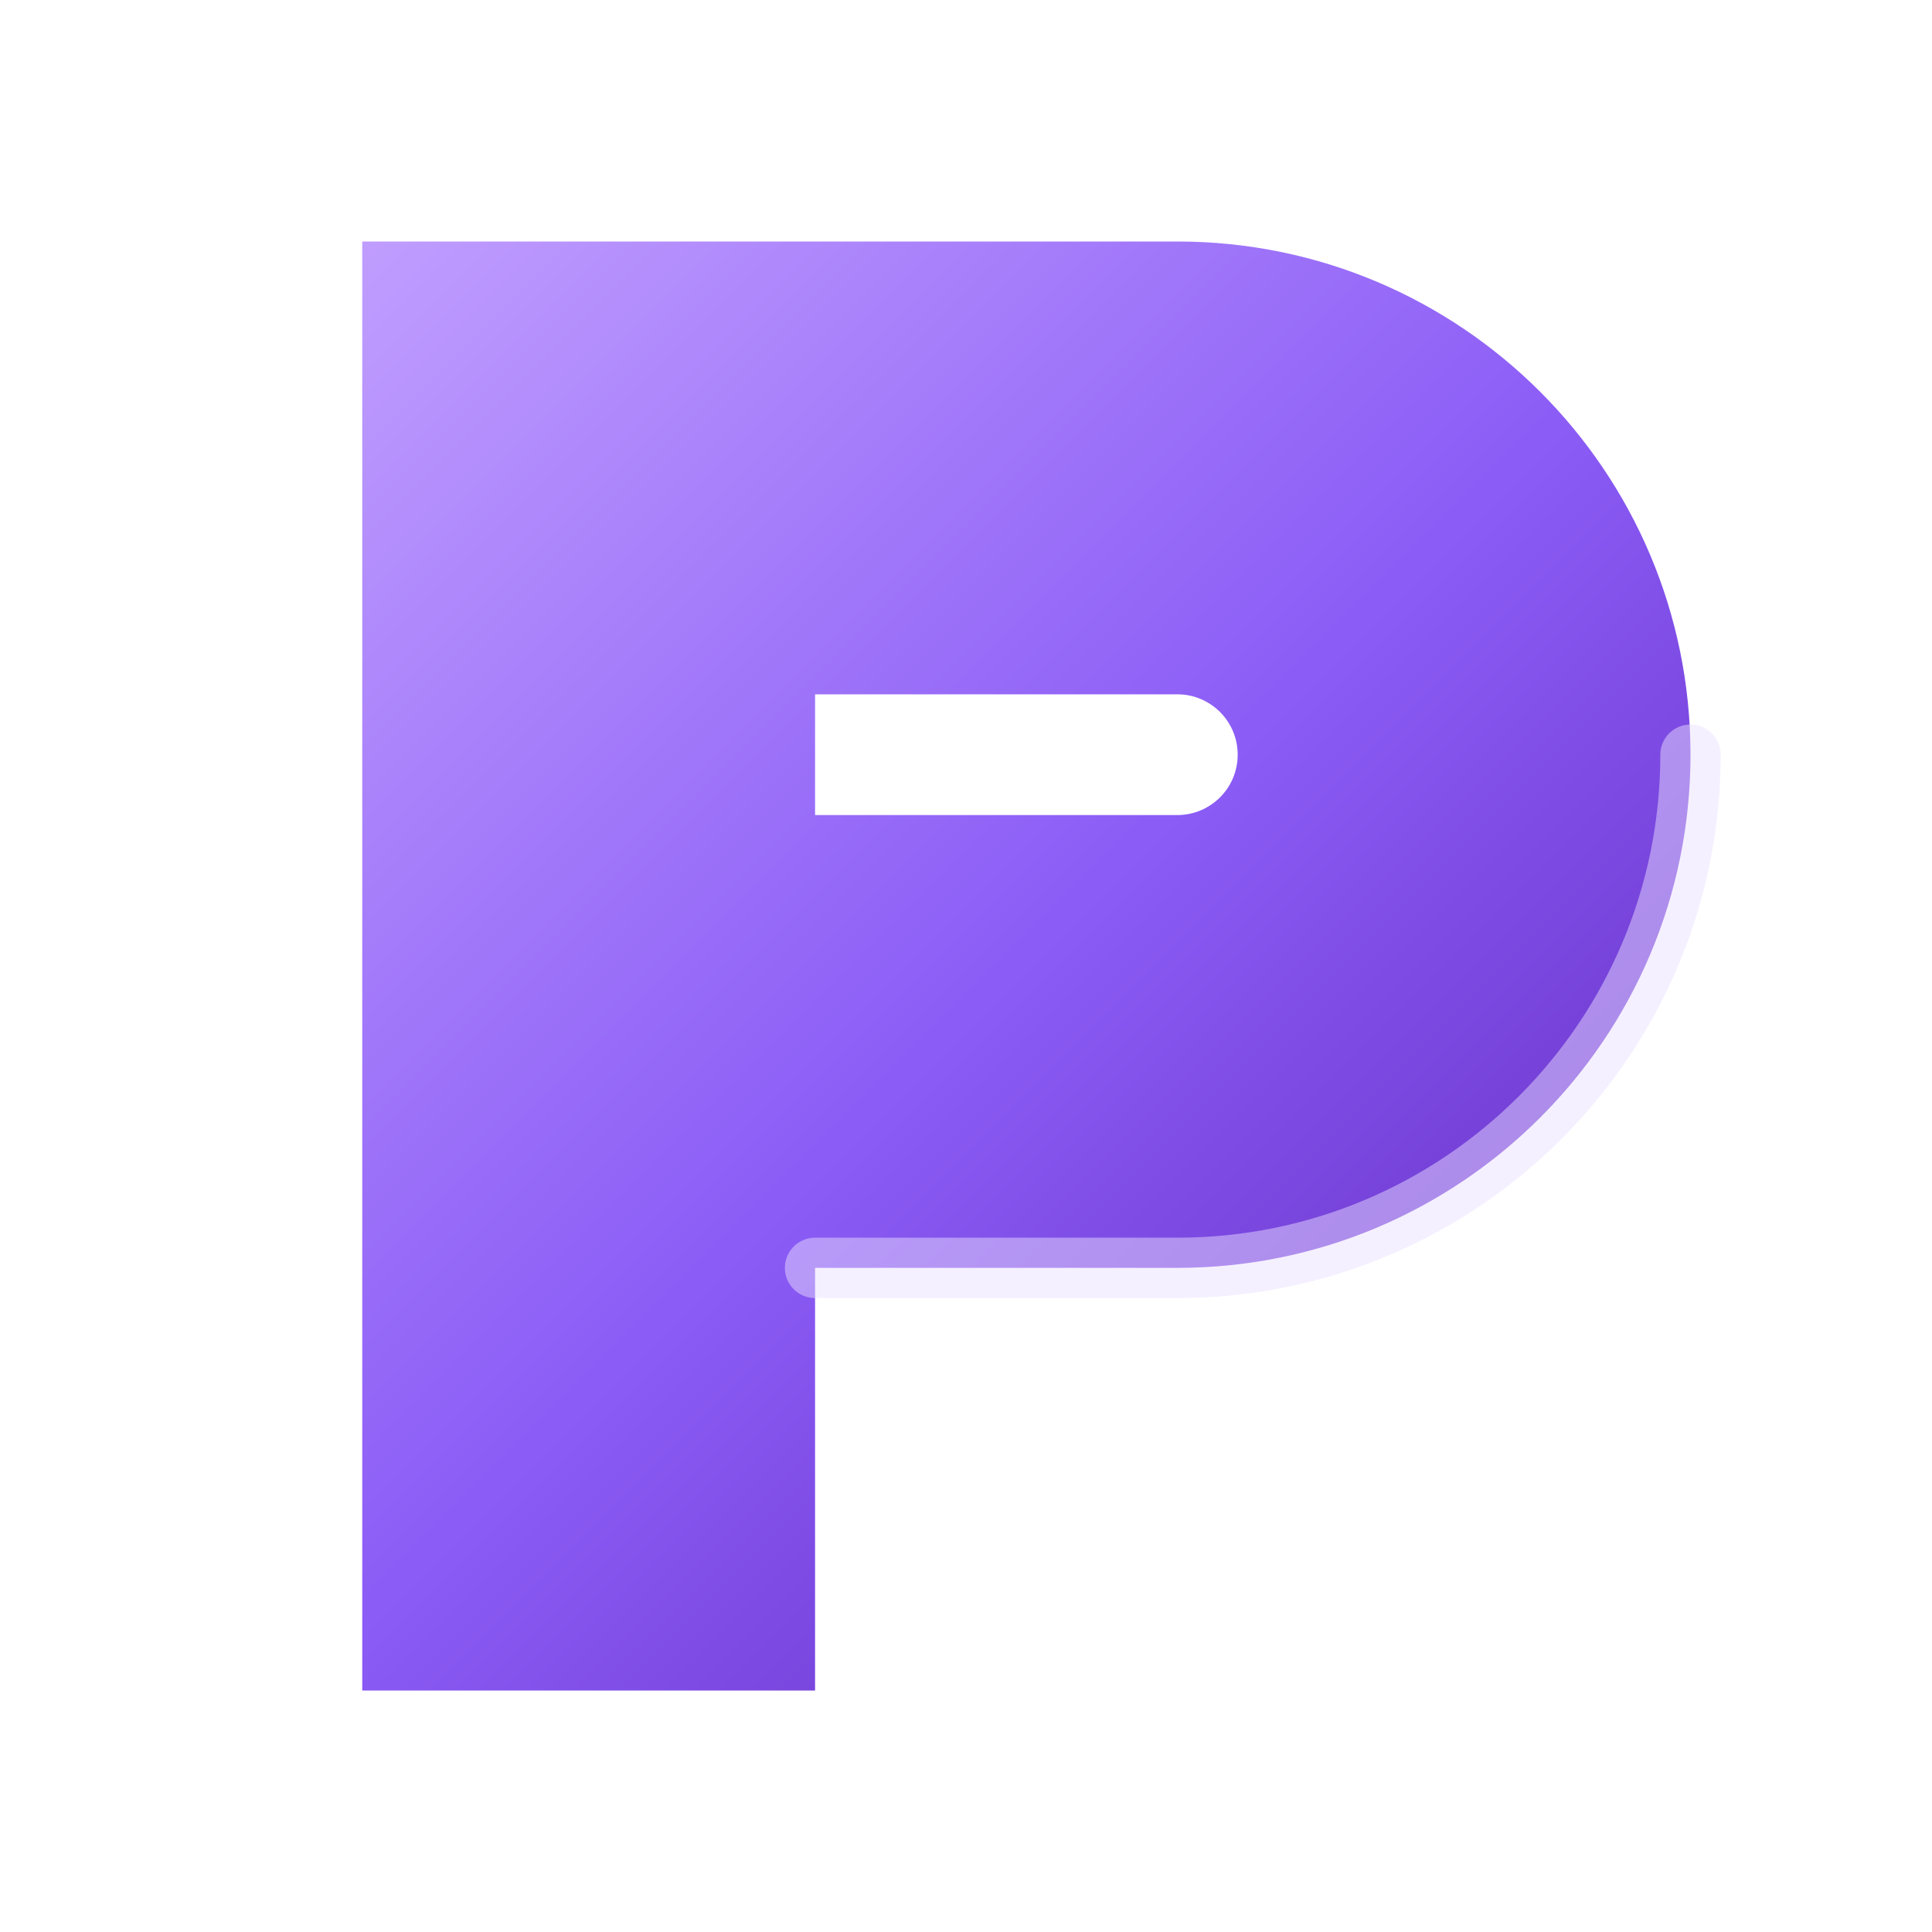
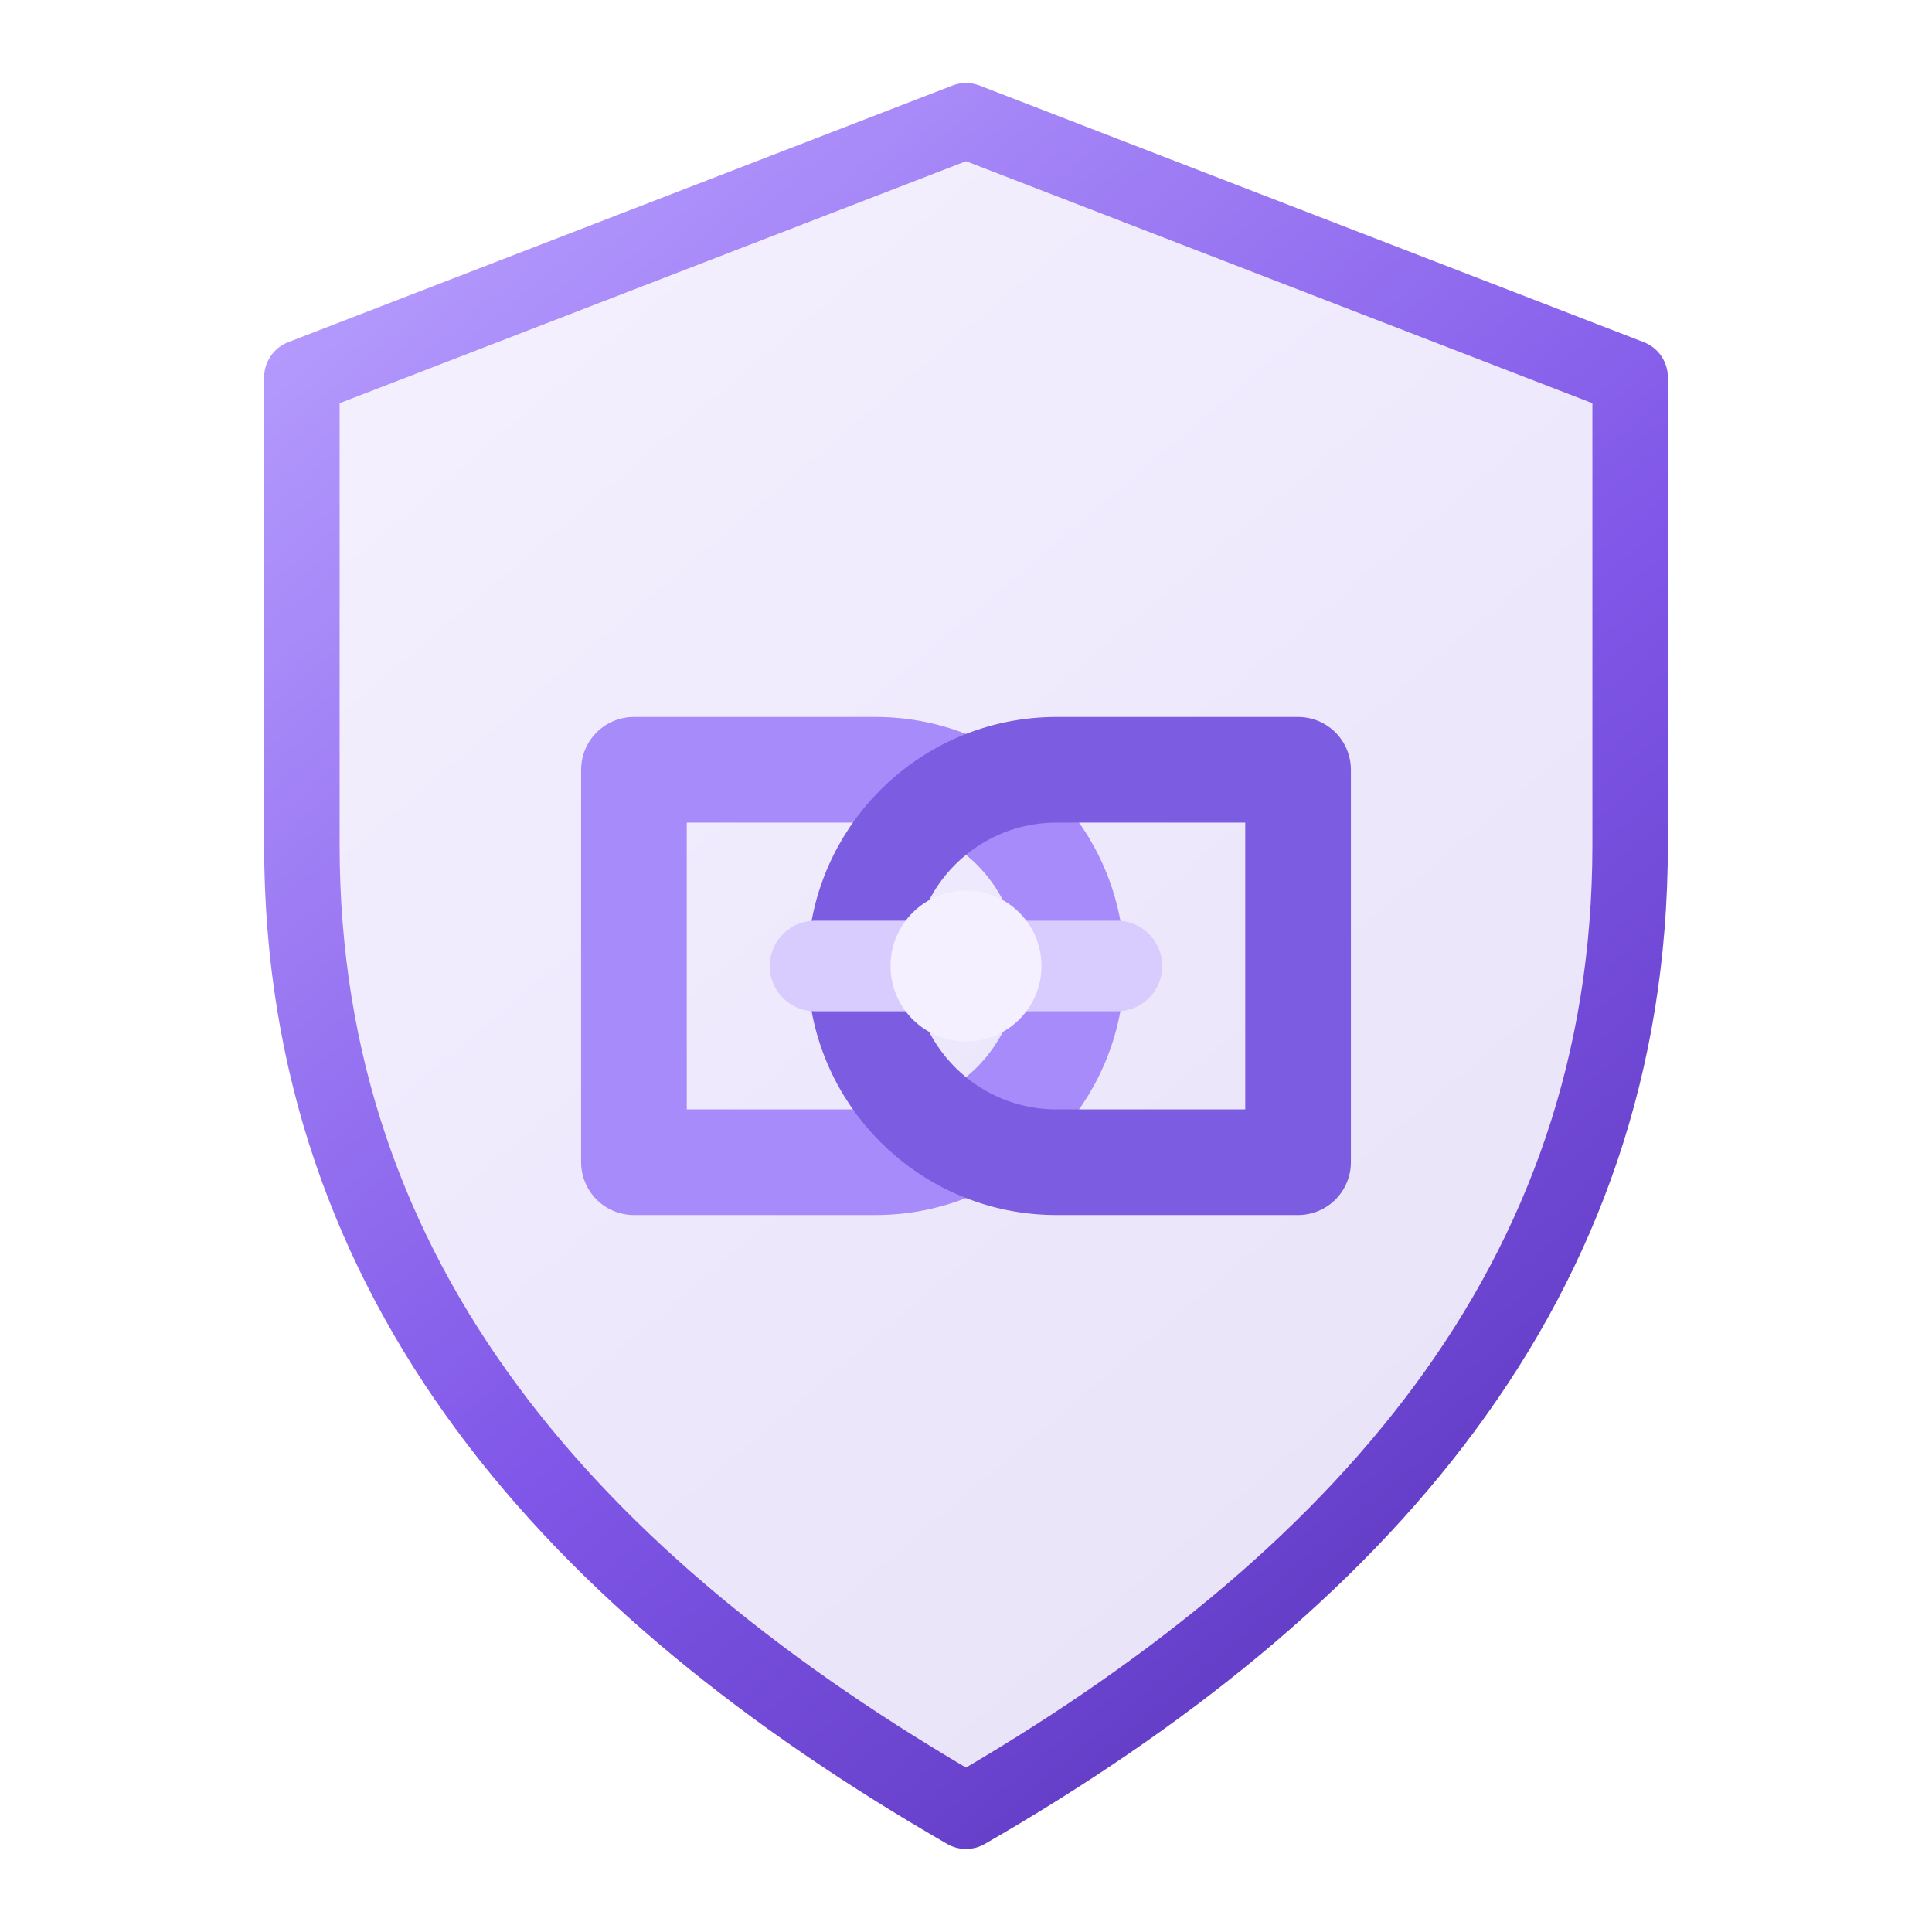
- <svg xmlns="http://www.w3.org/2000/svg" viewBox="0 0 64 64" fill="none">
+ <svg xmlns="http://www.w3.org/2000/svg" viewBox="0 0 128 128" fill="none">
  <defs>
-     <linearGradient id="pact" x1="8" y1="8" x2="56" y2="56" gradientUnits="userSpaceOnUse">
-       <stop stop-color="#C4A3FF" />
-       <stop offset=".52" stop-color="#8B5CF6" />
-       <stop offset="1" stop-color="#5B21B6" />
+     <linearGradient id="shield" x1="20" y1="12" x2="108" y2="116" gradientUnits="userSpaceOnUse">
+       <stop stop-color="#B9A0FF" />
+       <stop offset=".55" stop-color="#8057E8" />
+       <stop offset="1" stop-color="#5732B8" />
    </linearGradient>
  </defs>
-   <path d="M12 8h27a17 17 0 0 1 0 34H27v14H12V8Zm15 15v4h12a2 2 0 0 0 0-4H27Z" fill="url(#pact)" />
-   <path d="M27 42h12a17 17 0 0 0 17-17" stroke="#E9DFFF" stroke-opacity=".48" stroke-width="2" stroke-linecap="round" />
+   <path d="M64 8 108 25v31c0 29-18 49-44 64C38 105 20 85 20 56V25L64 8Z" fill="url(#shield)" fill-opacity=".14" stroke="url(#shield)" stroke-width="5" stroke-linejoin="round" />
+   <path d="M42 51h16a13 13 0 0 1 0 26H42V51Z" stroke="#A78BFA" stroke-width="7" stroke-linejoin="round" />
+   <path d="M86 77H70a13 13 0 0 1 0-26h16v26Z" stroke="#7C5CE0" stroke-width="7" stroke-linejoin="round" />
+   <path d="M54 64h20" stroke="#D8CCFF" stroke-width="6" stroke-linecap="round" />
+   <circle cx="64" cy="64" r="5" fill="#F4F0FF" />
</svg>
